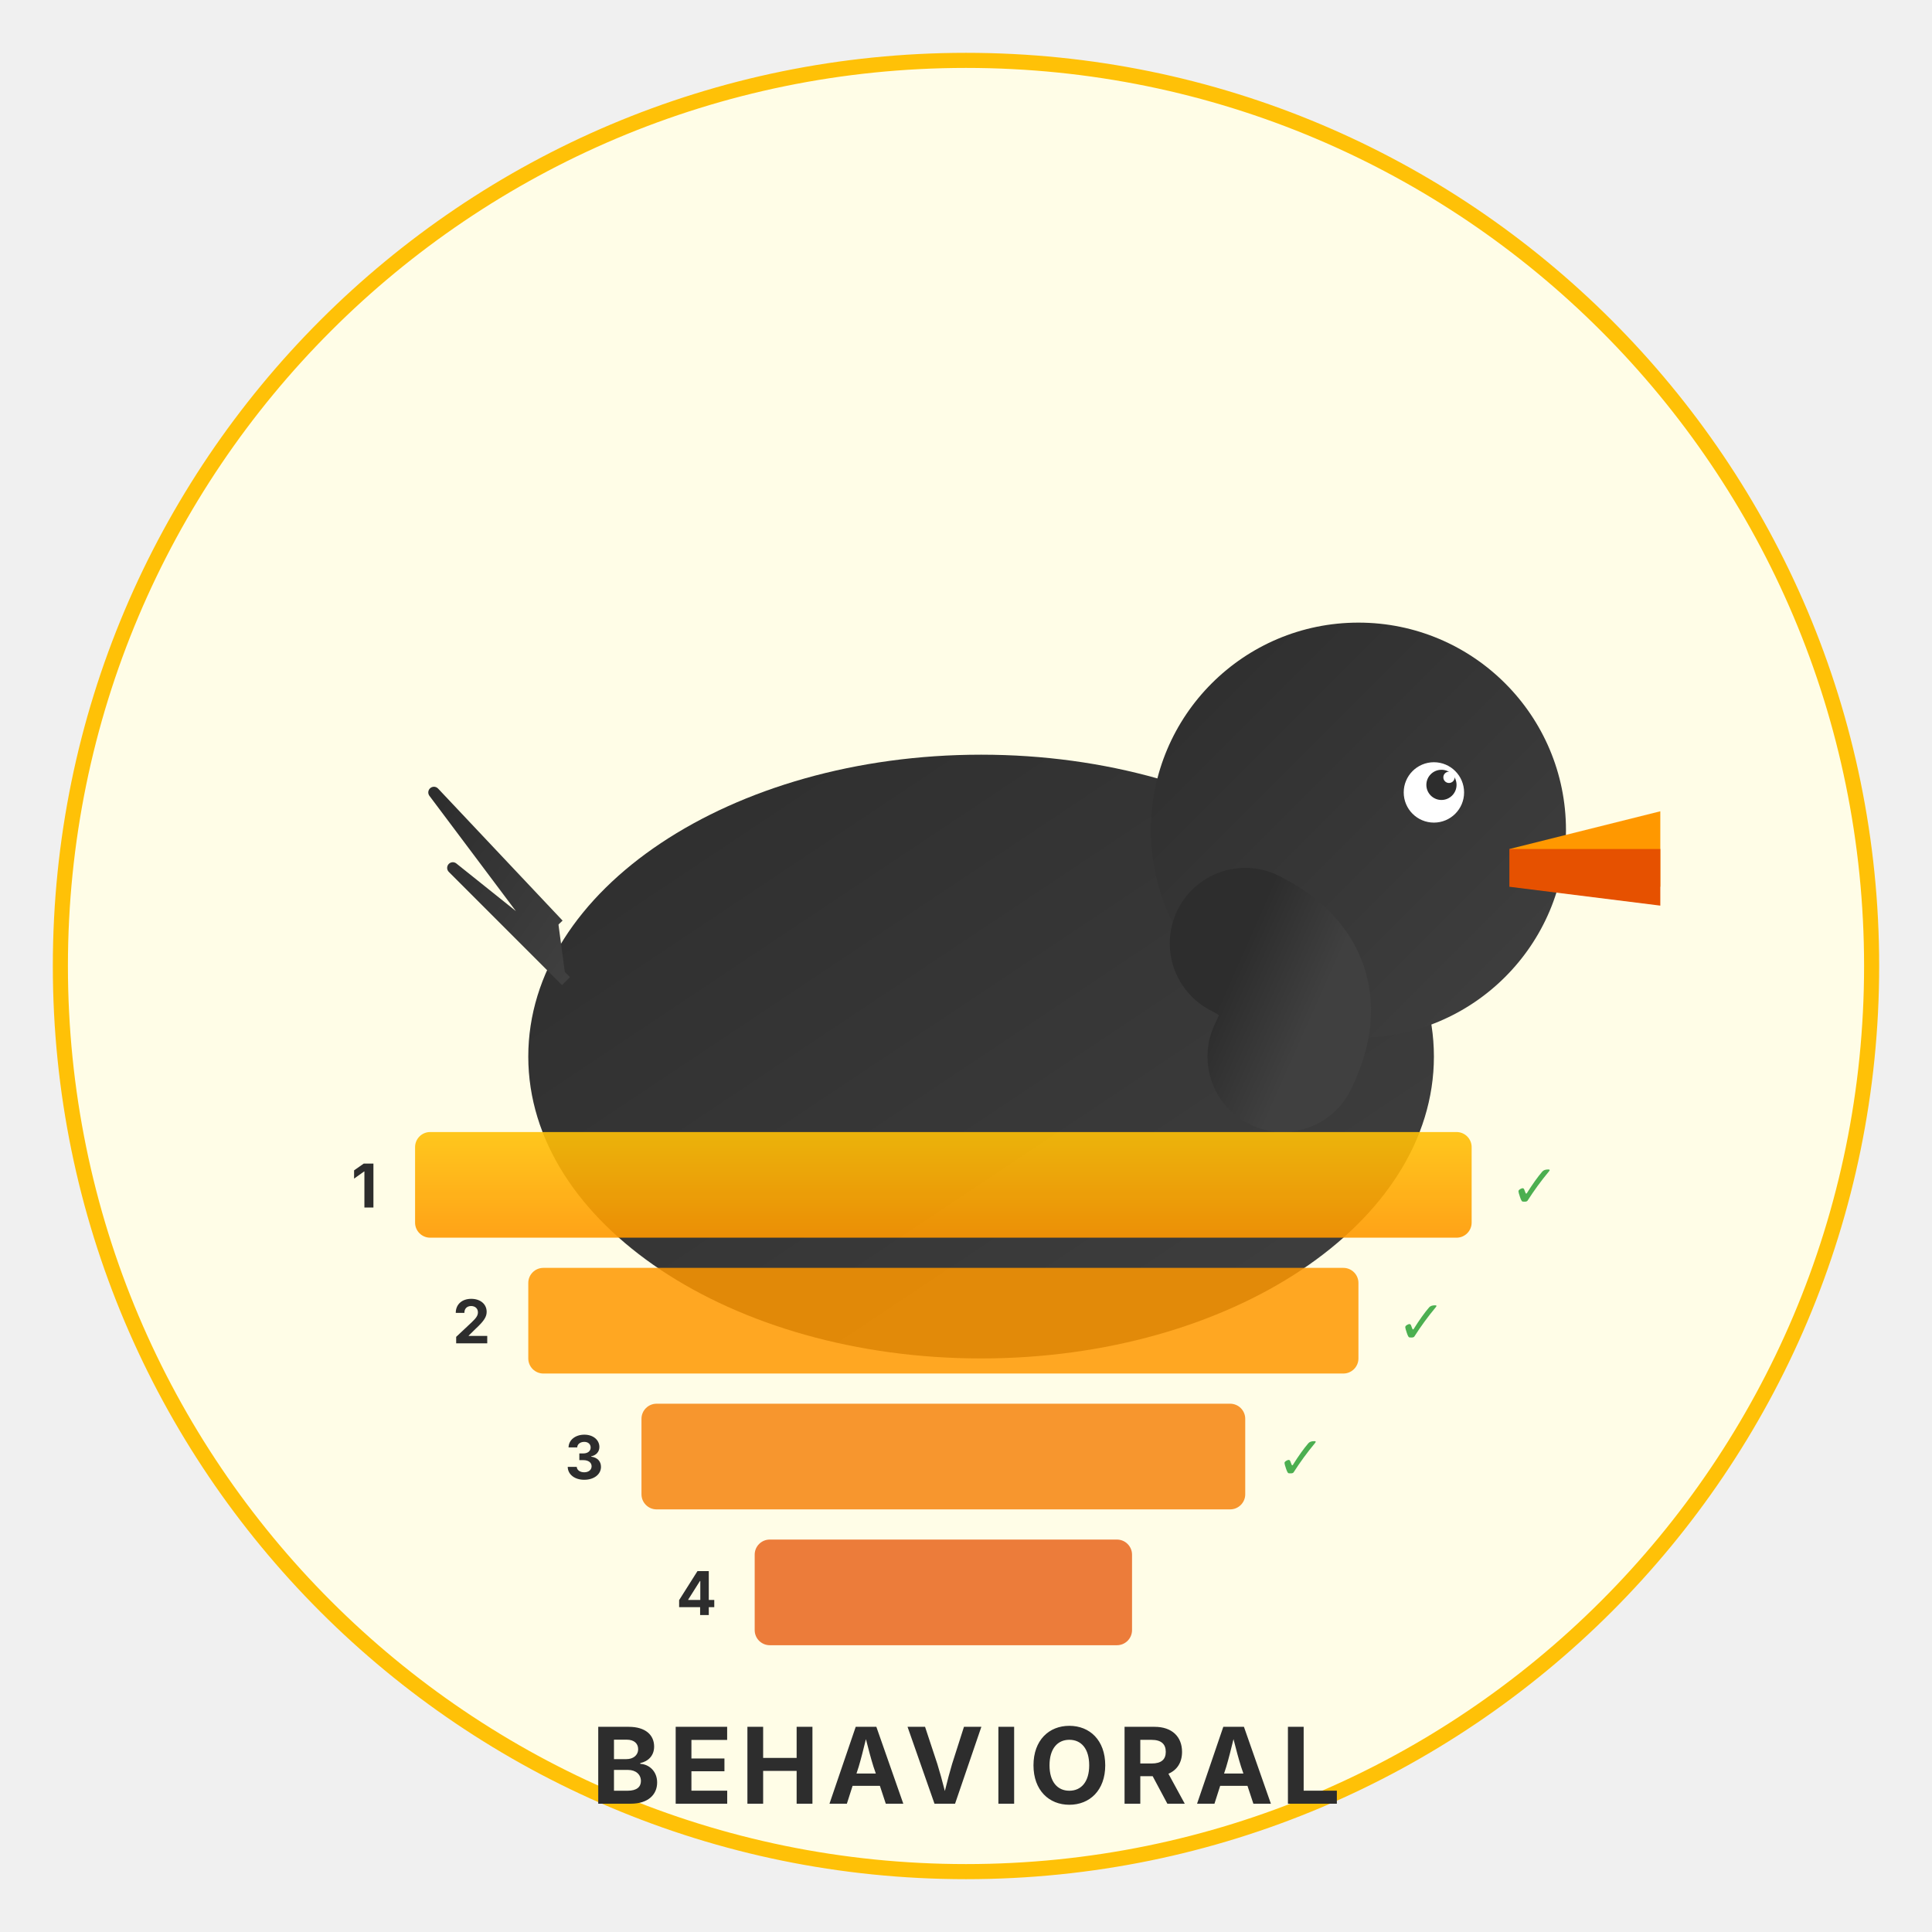
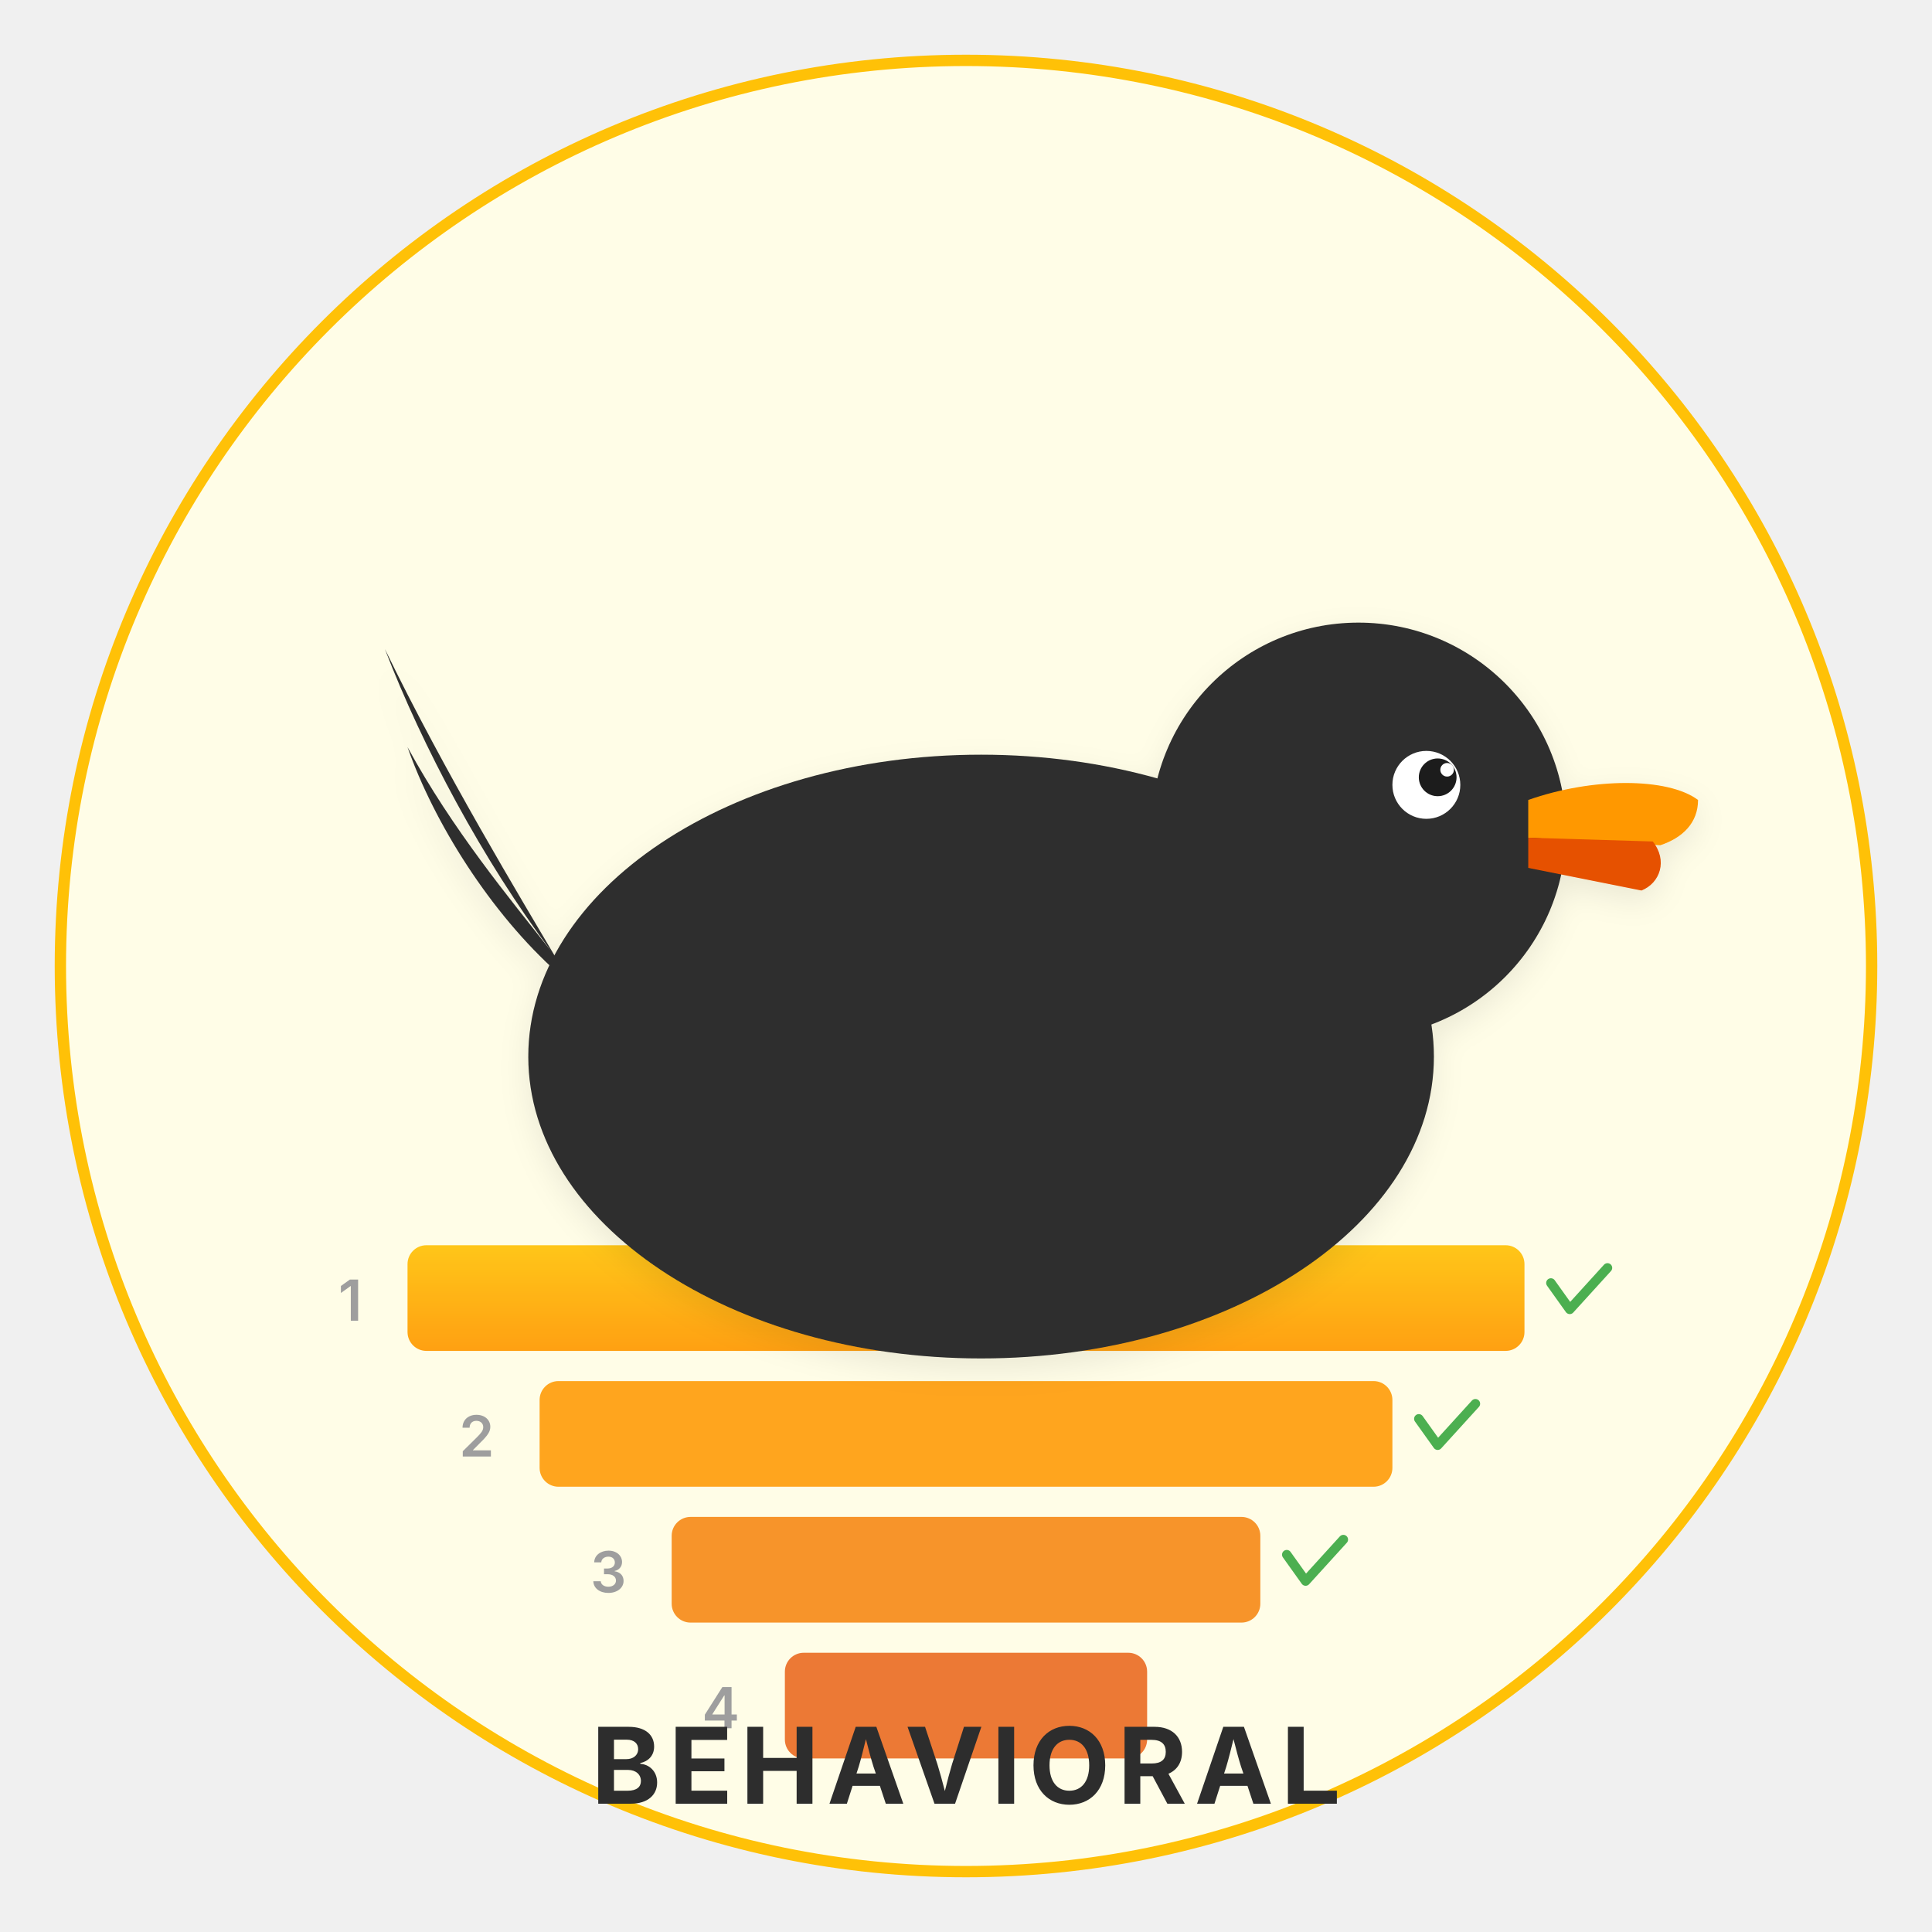
<svg xmlns="http://www.w3.org/2000/svg" viewBox="0 0 512 512" width="512" height="512">
  <defs>
    <linearGradient id="funnel-grad" x1="0%" y1="0%" x2="0%" y2="100%">
-       <stop offset="0%" style="stop-color:#FFC107;stop-opacity:1" />
-       <stop offset="100%" style="stop-color:#FF9800;stop-opacity:1" />
+       <stop offset="0%" stop-color="#FFC107" />
+       <stop offset="100%" stop-color="#FF9800" />
    </linearGradient>
-     <linearGradient id="duck-grad" x1="0%" y1="0%" x2="100%" y2="100%">
-       <stop offset="0%" style="stop-color:#2D2D2D;stop-opacity:1" />
-       <stop offset="100%" style="stop-color:#404040;stop-opacity:1" />
-     </linearGradient>
-     <linearGradient id="bar-grad" x1="0%" y1="0%" x2="0%" y2="100%">
-       <stop offset="0%" style="stop-color:#4CAF50;stop-opacity:1" />
-       <stop offset="100%" style="stop-color:#388E3C;stop-opacity:1" />
-     </linearGradient>
+     <filter id="shadow" x="-10%" y="-10%" width="120%" height="130%">
+       <feDropShadow dx="0" dy="3" stdDeviation="4" flood-opacity="0.08" />
+     </filter>
  </defs>
-   <circle cx="256" cy="256" r="240" fill="#FFFDE7" stroke="#FFC107" stroke-width="4" />
-   <g transform="translate(100, 80)">
-     <ellipse cx="160" cy="200" rx="120" ry="80" fill="url(#duck-grad)" />
-     <circle cx="260" cy="140" r="55" fill="url(#duck-grad)" />
-     <path d="M 300 145 L 340 135 L 340 155 Z" fill="#FF9800" />
-     <path d="M 300 145 L 340 145 L 340 160 L 300 155 Z" fill="#E65100" />
-     <circle cx="280" cy="130" r="8" fill="white" />
-     <circle cx="282" cy="128" r="4" fill="#2D2D2D" />
-     <circle cx="284" cy="126" r="1.5" fill="white" />
-     <path d="M 230 170 Q 250 180 240 200" stroke="url(#duck-grad)" stroke-width="40" fill="none" stroke-linecap="round" />
-     <path d="M 50 180 L 20 150 L 45 170 L 15 130 L 48 165" fill="url(#duck-grad)" stroke="url(#duck-grad)" stroke-width="3" stroke-linejoin="round" />
+   <circle cx="256" cy="256" r="240" fill="#FFFDE7" stroke="#FFC107" stroke-width="3" />
+   <g transform="translate(256, 330)">
+     <rect x="-148" y="0" width="296" height="28" rx="5" fill="url(#funnel-grad)" opacity="0.92" />
+     <rect x="-113" y="36" width="226" height="28" rx="5" fill="#FF9800" opacity="0.87" />
+     <rect x="-78" y="72" width="156" height="28" rx="5" fill="#F57C00" opacity="0.82" />
+     <rect x="-48" y="108" width="96" height="28" rx="5" fill="#E65100" opacity="0.77" />
+     <text x="-160" y="20" font-family="system-ui, -apple-system, sans-serif" font-size="15" font-weight="600" fill="#9E9E9E" text-anchor="end">1</text>
+     <text x="-125" y="56" font-family="system-ui, -apple-system, sans-serif" font-size="15" font-weight="600" fill="#9E9E9E" text-anchor="end">2</text>
+     <text x="-90" y="92" font-family="system-ui, -apple-system, sans-serif" font-size="15" font-weight="600" fill="#9E9E9E" text-anchor="end">3</text>
+     <text x="-60" y="128" font-family="system-ui, -apple-system, sans-serif" font-size="15" font-weight="600" fill="#9E9E9E" text-anchor="end">4</text>
+     <path d="M 155 10 l 5 7 l 10 -11" stroke="#4CAF50" stroke-width="2.5" fill="none" stroke-linecap="round" stroke-linejoin="round" />
+     <path d="M 120 46 l 5 7 l 10 -11" stroke="#4CAF50" stroke-width="2.5" fill="none" stroke-linecap="round" stroke-linejoin="round" />
+     <path d="M 85 82 l 5 7 l 10 -11" stroke="#4CAF50" stroke-width="2.5" fill="none" stroke-linecap="round" stroke-linejoin="round" />
  </g>
-   <g transform="translate(80, 300)">
-     <rect x="30" y="0" width="280" height="28" rx="4" fill="url(#funnel-grad)" opacity="0.9" />
-     <rect x="60" y="36" width="220" height="28" rx="4" fill="#FF9800" opacity="0.85" />
-     <rect x="90" y="72" width="160" height="28" rx="4" fill="#F57C00" opacity="0.8" />
-     <rect x="120" y="108" width="100" height="28" rx="4" fill="#E65100" opacity="0.75" />
-     <text x="20" y="20" font-family="system-ui, -apple-system, sans-serif" font-size="16" font-weight="bold" fill="#2D2D2D" text-anchor="end">1</text>
-     <text x="50" y="56" font-family="system-ui, -apple-system, sans-serif" font-size="16" font-weight="bold" fill="#2D2D2D" text-anchor="end">2</text>
-     <text x="80" y="92" font-family="system-ui, -apple-system, sans-serif" font-size="16" font-weight="bold" fill="#2D2D2D" text-anchor="end">3</text>
-     <text x="110" y="128" font-family="system-ui, -apple-system, sans-serif" font-size="16" font-weight="bold" fill="#2D2D2D" text-anchor="end">4</text>
-     <text x="320" y="20" font-family="system-ui, sans-serif" font-size="16" fill="#4CAF50">✓</text>
-     <text x="290" y="56" font-family="system-ui, sans-serif" font-size="16" fill="#4CAF50">✓</text>
-     <text x="258" y="92" font-family="system-ui, sans-serif" font-size="16" fill="#4CAF50">✓</text>
+   <g transform="translate(100, 80)" filter="url(#shadow)">
+     <ellipse cx="160" cy="200" rx="120" ry="80" fill="#2D2D2D" />
+     <circle cx="260" cy="140" r="55" fill="#2D2D2D" />
+     <path d="M 48 178 C 30 162, 15 138, 8 118              C 20 140, 35 158, 46 172              C 28 148, 12 118, 2 92              C 18 125, 38 158, 48 175 Z" fill="#2D2D2D" />
+     <path d="M 305 132 C 322 126, 342 126, 350 132              C 350 138, 346 142, 340 144 L 305 142 Z" fill="#FF9800" />
+     <path d="M 305 142 L 338 143 C 342 148, 340 154, 335 156              L 305 150 Z" fill="#E65100" />
+     <circle cx="278" cy="128" r="9" fill="white" />
+     <circle cx="281" cy="126" r="5" fill="#1a1a1a" />
+     <circle cx="283.5" cy="124" r="1.8" fill="white" />
  </g>
  <text x="256" y="478" font-family="system-ui, -apple-system, 'Segoe UI', sans-serif" font-size="28" font-weight="700" fill="#2D2D2D" text-anchor="middle" letter-spacing="2">BEHAVIORAL</text>
</svg>
